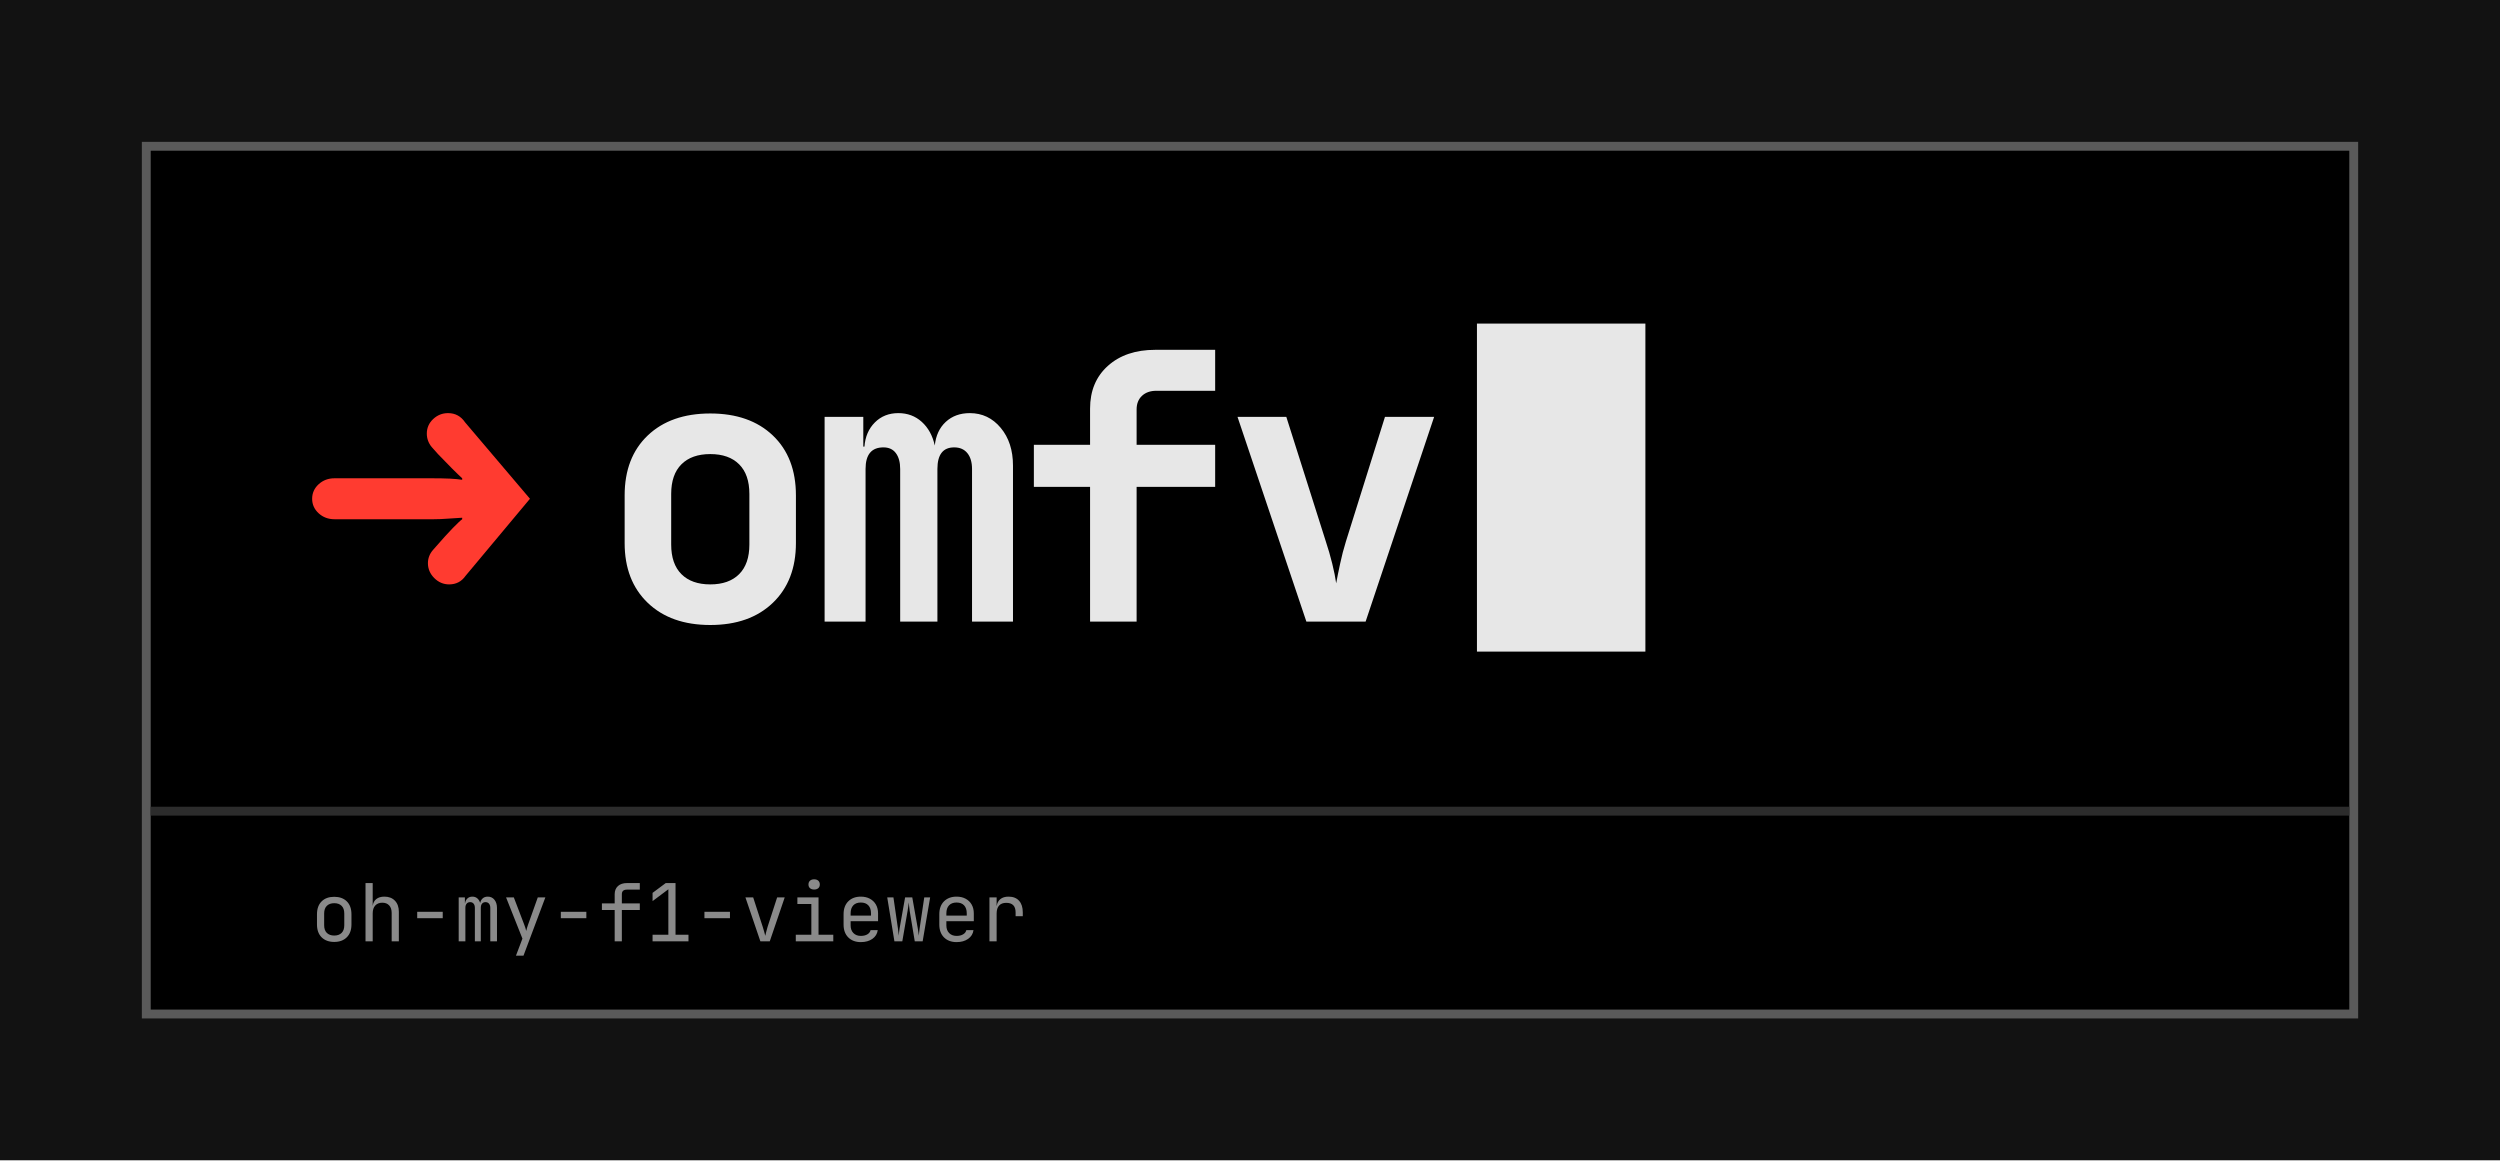
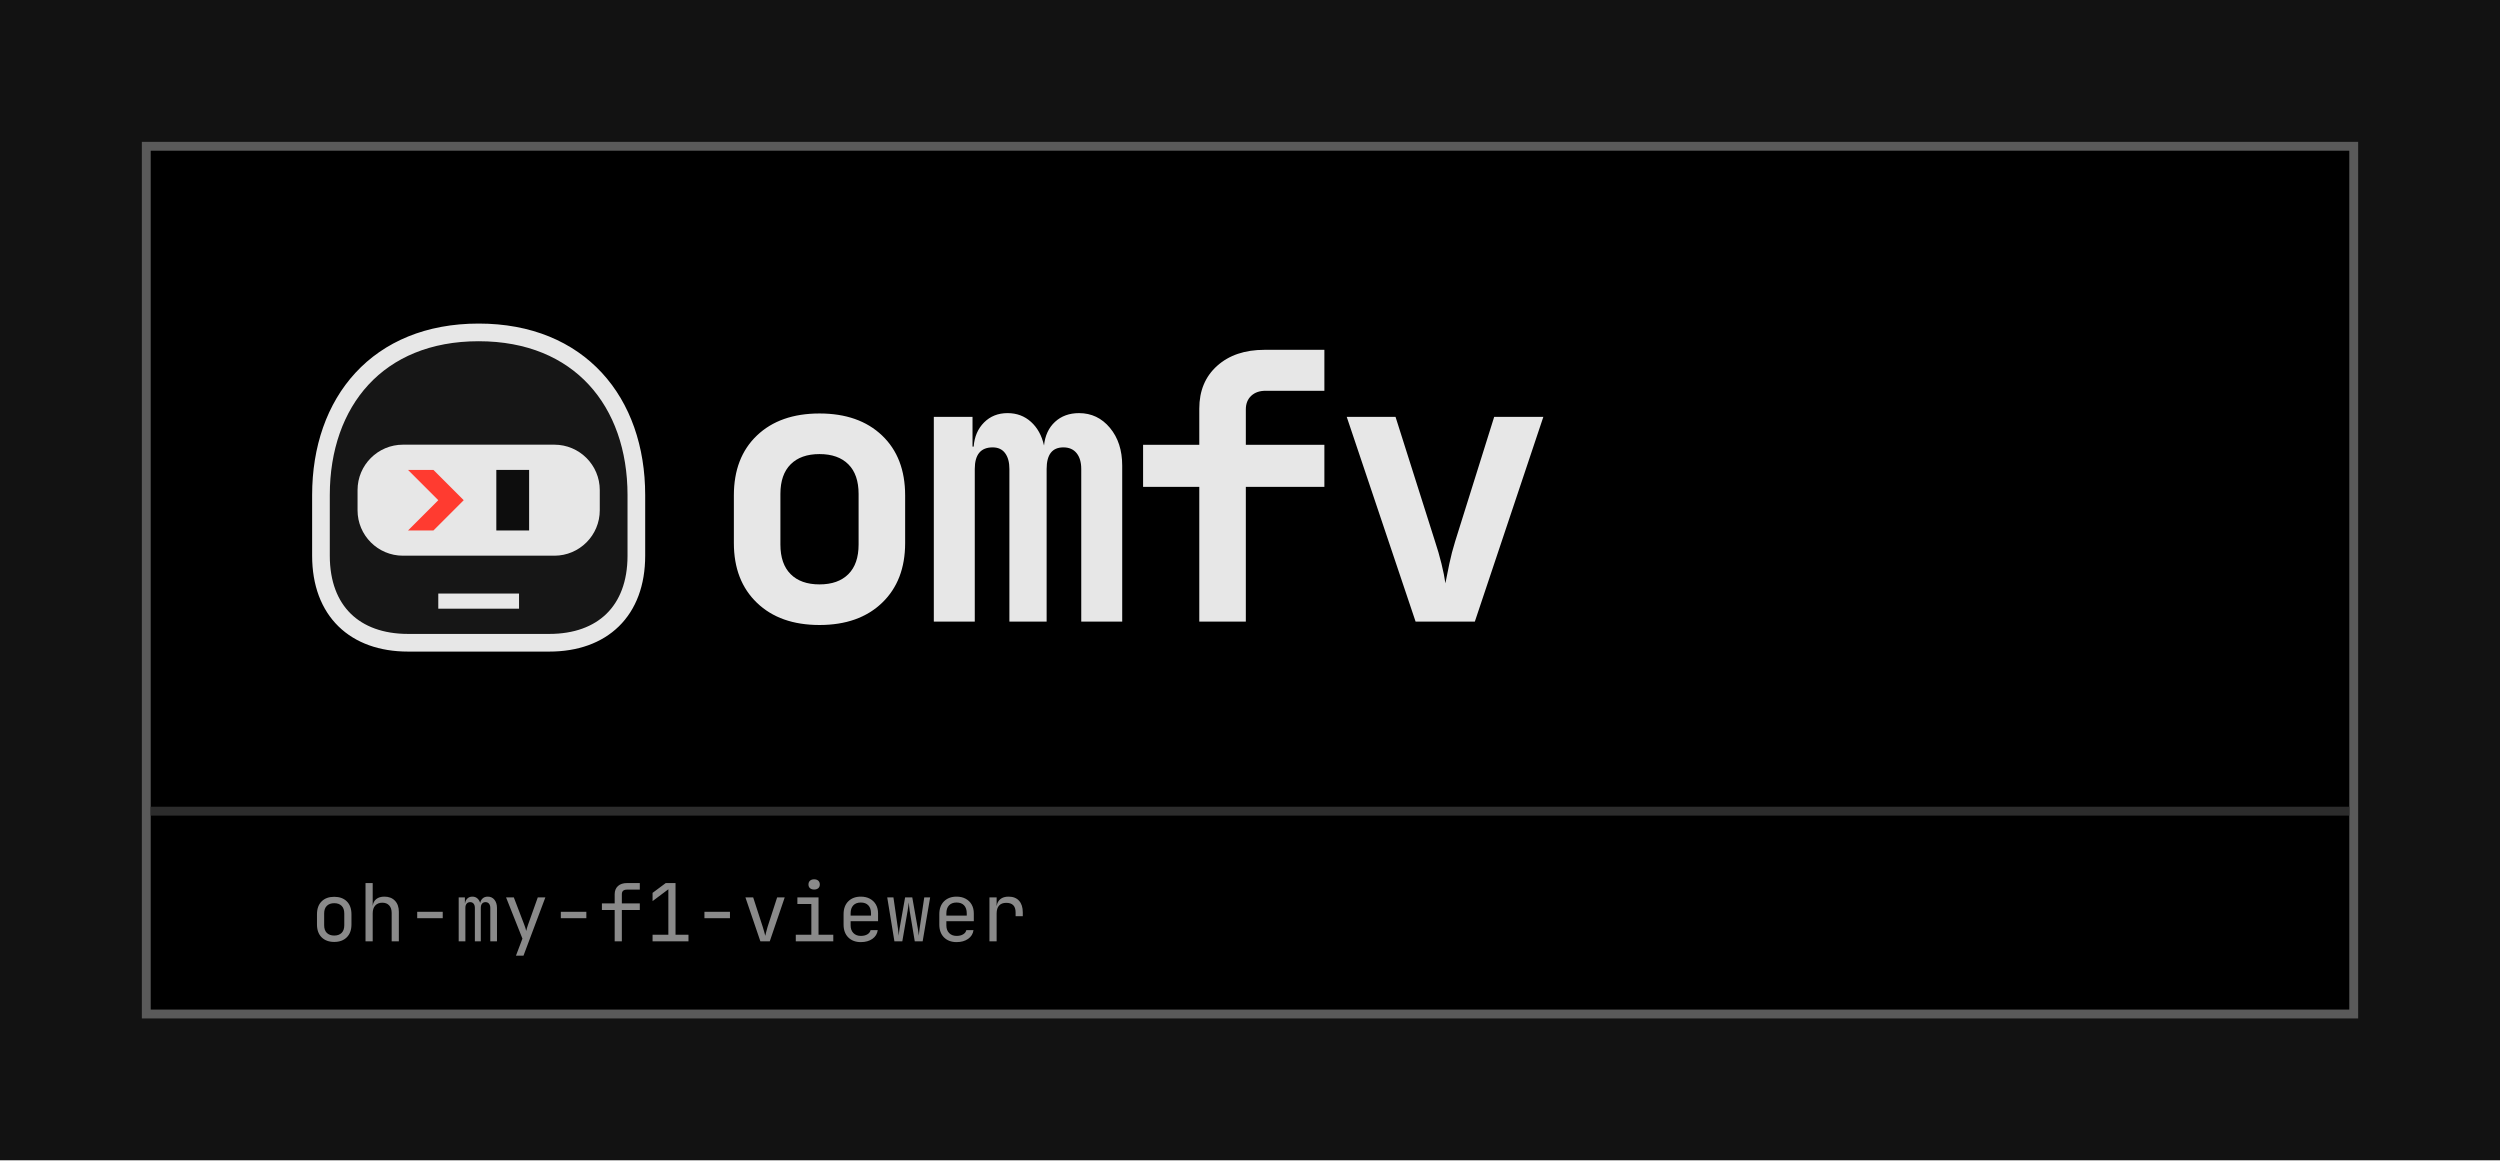
<svg xmlns="http://www.w3.org/2000/svg" width="564" height="261.76" viewBox="0 0 564 261.76" role="img" aria-label="OMFV, oh-my-f1-viewer">
  <rect width="564" height="261.76" fill="#121212" />
  <rect x="33" y="33" width="498" height="195.76" fill="#000000" stroke="#5a5a5a" stroke-width="2" />
-   <path fill="#ff3b30" d="M101.33 131.84Q99.40 131.84 97.97 130.41Q96.54 128.98 96.54 127.05Q96.54 125.37 97.72 124.03L98.39 123.27Q100.58 120.75 102.17 119.11Q103.77 117.48 104.27 117.14L104.27 116.80Q102.68 116.89 101.00 117.01Q99.32 117.14 97.89 117.14L75.46 117.14Q73.36 117.14 71.89 115.80Q70.42 114.45 70.42 112.52Q70.42 110.59 71.89 109.24Q73.36 107.90 75.46 107.90L97.55 107.90Q99.74 107.90 101.50 107.98Q103.26 108.07 104.27 108.24L104.27 107.90Q103.43 107.14 101.96 105.67Q100.49 104.20 98.81 102.44L97.38 100.84Q96.29 99.50 96.29 97.82Q96.29 95.89 97.72 94.54Q99.15 93.20 101.08 93.20Q103.52 93.20 104.94 95.30L119.56 112.52L105.03 129.91Q103.68 131.84 101.33 131.84Z" />
-   <path fill="#e7e7e7" d="M160.24 141.00Q151.34 141.00 146.13 136.00Q140.92 131.00 140.92 122.52L140.92 111.76Q140.92 103.20 146.13 98.24Q151.34 93.28 160.24 93.28Q169.14 93.28 174.35 98.24Q179.56 103.20 179.56 111.76L179.56 122.52Q179.56 131.00 174.35 136.00Q169.14 141.00 160.24 141.00ZM160.24 131.84Q164.44 131.84 166.75 129.53Q169.06 127.22 169.06 122.85L169.06 111.43Q169.06 107.06 166.75 104.75Q164.44 102.44 160.24 102.44Q156.04 102.44 153.73 104.75Q151.42 107.06 151.42 111.43L151.42 122.85Q151.42 127.22 153.73 129.53Q156.04 131.84 160.24 131.84ZM186.03 140.24L186.03 94.04L194.76 94.04L194.76 100.76L195.02 100.76Q195.27 97.40 197.37 95.30Q199.47 93.20 202.66 93.20Q205.77 93.20 207.95 95.17Q210.14 97.15 210.89 100.51Q211.23 97.15 213.37 95.17Q215.51 93.20 218.79 93.20Q222.99 93.20 225.76 96.52Q228.53 99.84 228.53 105.04L228.53 140.24L219.29 140.24L219.29 105.80Q219.29 103.53 218.24 102.23Q217.19 100.93 215.26 100.93Q211.48 100.93 211.48 105.80L211.48 140.24L203.08 140.24L203.08 105.80Q203.08 103.53 202.11 102.23Q201.15 100.93 199.30 100.93Q195.27 100.93 195.27 105.80L195.27 140.24L186.03 140.24ZM245.92 140.24L245.92 109.83L233.24 109.83L233.24 100.34L245.92 100.34L245.92 92.19Q245.92 86.14 249.95 82.53Q253.98 78.92 260.62 78.92L274.14 78.92L274.14 88.16L260.87 88.16Q258.86 88.16 257.64 89.29Q256.42 90.43 256.42 92.36L256.42 100.34L274.14 100.34L274.14 109.83L256.42 109.83L256.42 140.24L245.92 140.24ZM294.72 140.24L279.18 94.04L290.19 94.04L299.09 122.10Q299.93 124.62 300.56 127.18Q301.19 129.74 301.44 131.59Q301.78 129.74 302.33 127.18Q302.87 124.62 303.63 122.18L312.45 94.04L323.54 94.04L308.08 140.24L294.72 140.24Z" />
-   <rect fill="#e7e7e7" x="333.20" y="73.00" width="38" height="74" />
+   <g transform="translate(53.34 55.92) scale(0.56923)">
+     <path fill="#161616" stroke="#e7e7e7" stroke-width="7" stroke-linejoin="round" d="M96 33.5C136 33.5 158.5 61 158.5 98L158.5 122C158.5 144 145 156.5 124 156.5L68 156.5C47 156.5 33.5 144 33.5 122L33.5 98C33.5 61 56 33.5 96 33.5Z" />
+     <rect fill="#e7e7e7" x="48" y="78" width="96" height="44" rx="18" />
+     <path fill="#ff3b30" d="M68 88L78.08 88L90.08 100L78.08 112L68 112L80 100Z" />
+     <rect fill="#0d0d0d" x="103" y="88" width="13" height="24" />
+     <rect fill="#e7e7e7" x="80" y="137" width="32" height="6" />
+   </g>
+   <path fill="#e7e7e7" d="M184.88 141.00Q175.98 141.00 170.77 136.00Q165.56 131.00 165.56 122.52L165.56 111.76Q165.56 103.20 170.77 98.24Q175.98 93.28 184.88 93.28Q193.78 93.28 198.99 98.24Q204.20 103.20 204.20 111.76L204.20 122.52Q204.20 131.00 198.99 136.00Q193.78 141.00 184.88 141.00ZM184.88 131.84Q189.08 131.84 191.39 129.53Q193.70 127.22 193.70 122.85L193.70 111.43Q193.70 107.06 191.39 104.75Q189.08 102.44 184.88 102.44Q180.68 102.44 178.37 104.75Q176.06 107.06 176.06 111.43L176.06 122.85Q176.06 127.22 178.37 129.53Q180.68 131.84 184.88 131.84ZM210.67 140.24L210.67 94.04L219.40 94.04L219.40 100.76L219.66 100.76Q219.91 97.40 222.01 95.30Q224.11 93.20 227.30 93.20Q230.41 93.20 232.59 95.17Q234.78 97.15 235.53 100.51Q235.87 97.15 238.01 95.17Q240.15 93.20 243.43 93.20Q247.63 93.20 250.40 96.52Q253.17 99.84 253.17 105.04L253.17 140.24L243.93 140.24L243.93 105.80Q243.93 103.53 242.88 102.23Q241.83 100.93 239.90 100.93Q236.12 100.93 236.12 105.80L236.12 140.24L227.72 140.24L227.72 105.80Q227.72 103.53 226.75 102.23Q225.79 100.93 223.94 100.93Q219.91 100.93 219.91 105.80L219.91 140.24L210.67 140.24ZM270.56 140.24L270.56 109.83L257.88 109.83L257.88 100.34L270.56 100.34L270.56 92.19Q270.56 86.14 274.59 82.53Q278.62 78.92 285.26 78.92L298.78 78.92L298.78 88.16L285.51 88.16Q283.50 88.16 282.28 89.29Q281.06 90.43 281.06 92.36L281.06 100.34L298.78 100.34L298.78 109.83L281.06 109.83L281.06 140.24L270.56 140.24ZM319.36 140.24L303.82 94.04L314.83 94.04L323.73 122.10Q324.57 124.62 325.20 127.18Q325.83 129.74 326.08 131.59Q326.42 129.74 326.97 127.18Q327.51 124.62 328.27 122.18L337.09 94.04L348.18 94.04L332.72 140.24L319.36 140.24Z" />
  <rect x="34" y="182.00" width="496" height="2" fill="#2c2c2c" />
  <path fill="#8a8a8a" d="M75.40 212.50Q73.62 212.50 72.56 211.46Q71.51 210.42 71.51 208.54L71.51 206.28Q71.51 204.39 72.56 203.35Q73.60 202.32 75.40 202.32Q77.20 202.32 78.24 203.35Q79.29 204.39 79.29 206.28L79.29 208.54Q79.29 210.42 78.23 211.46Q77.18 212.50 75.40 212.50ZM75.40 211.06Q76.46 211.06 77.06 210.47Q77.67 209.88 77.67 208.72L77.67 206.10Q77.67 204.94 77.06 204.35Q76.46 203.76 75.40 203.76Q74.36 203.76 73.74 204.35Q73.13 204.94 73.13 206.10L73.13 208.72Q73.13 209.88 73.74 210.47Q74.36 211.06 75.40 211.06ZM82.46 212.36L82.46 199.22L84.08 199.22L84.08 204.35L84.09 204.35Q84.22 203.36 84.90 202.82Q85.59 202.28 86.72 202.28Q88.22 202.28 89.10 203.20Q89.98 204.12 89.98 205.70L89.98 212.36L88.36 212.36L88.36 205.97Q88.36 204.85 87.79 204.25Q87.23 203.65 86.25 203.65Q85.25 203.65 84.66 204.28Q84.08 204.91 84.08 206.06L84.08 212.36L82.46 212.36ZM94.12 207.14L94.12 205.70L99.88 205.70L99.88 207.14L94.12 207.14ZM103.48 212.36L103.48 202.46L104.88 202.46L104.88 203.77L104.92 203.77Q105.01 203.11 105.45 202.69Q105.89 202.28 106.58 202.28Q107.22 202.28 107.67 202.66Q108.12 203.04 108.32 203.68L108.34 203.68Q108.47 203.04 108.91 202.66Q109.35 202.28 110.03 202.28Q110.99 202.28 111.55 202.99Q112.12 203.70 112.12 204.84L112.12 212.36L110.61 212.36L110.61 204.82Q110.61 204.22 110.32 203.87Q110.03 203.52 109.53 203.52Q109.04 203.52 108.75 203.86Q108.47 204.21 108.47 204.80L108.47 212.36L107.13 212.36L107.13 204.82Q107.13 204.22 106.85 203.87Q106.56 203.52 106.07 203.52Q105.57 203.52 105.28 203.86Q104.99 204.21 104.99 204.80L104.99 212.36L103.48 212.36ZM116.40 215.60L117.86 211.75L114.17 202.46L115.92 202.46L118.26 208.58Q118.40 208.94 118.53 209.34Q118.65 209.73 118.71 210.02Q118.76 209.73 118.89 209.34Q119.01 208.94 119.14 208.58L121.32 202.46L123.03 202.46L118.10 215.60L116.40 215.60ZM126.52 207.14L126.52 205.70L132.28 205.70L132.28 207.14L126.52 207.14ZM138.67 212.36L138.67 205.29L135.79 205.29L135.79 203.81L138.67 203.81L138.67 201.74Q138.67 200.57 139.41 199.89Q140.15 199.22 141.44 199.22L144.34 199.22L144.34 200.70L141.44 200.70Q140.29 200.70 140.29 201.74L140.29 203.81L144.34 203.81L144.34 205.29L140.29 205.29L140.29 212.36L138.67 212.36ZM147.22 212.36L147.22 210.88L150.78 210.88L150.78 200.62L147.22 203.29L147.22 201.43L150.19 199.22L152.40 199.22L152.40 210.88L155.32 210.88L155.32 212.36L147.22 212.36ZM158.92 207.14L158.92 205.70L164.68 205.70L164.68 207.14L158.92 207.14ZM171.54 212.36L168.17 202.46L169.92 202.46L172.08 209.12Q172.28 209.71 172.42 210.26Q172.56 210.81 172.64 211.12Q172.73 210.81 172.85 210.26Q172.98 209.71 173.16 209.12L175.32 202.46L177.03 202.46L173.66 212.36L171.54 212.36ZM179.53 212.36L179.53 210.88L183.04 210.88L183.04 203.94L179.89 203.94L179.89 202.46L184.66 202.46L184.66 210.88L187.99 210.88L187.99 212.36L179.53 212.36ZM183.67 200.68Q183.08 200.68 182.73 200.37Q182.39 200.07 182.39 199.54Q182.39 199.00 182.73 198.69Q183.08 198.37 183.67 198.37Q184.26 198.37 184.61 198.69Q184.95 199.00 184.95 199.54Q184.95 200.07 184.61 200.37Q184.26 200.68 183.67 200.68ZM194.20 212.54Q192.45 212.54 191.38 211.49Q190.31 210.43 190.31 208.58L190.31 206.24Q190.31 204.39 191.38 203.33Q192.45 202.28 194.20 202.28Q195.37 202.28 196.24 202.75Q197.12 203.22 197.60 204.06Q198.09 204.91 198.09 206.06L198.09 207.82L191.90 207.82L191.90 208.76Q191.90 209.86 192.53 210.50Q193.16 211.14 194.20 211.14Q195.10 211.14 195.69 210.78Q196.27 210.43 196.40 209.84L198.02 209.84Q197.85 211.08 196.81 211.81Q195.77 212.54 194.20 212.54ZM191.90 206.56L196.50 206.56L196.50 206.06Q196.50 204.89 195.90 204.25Q195.30 203.61 194.20 203.61Q193.10 203.61 192.50 204.25Q191.90 204.89 191.90 206.06L191.90 206.56ZM201.78 212.36L200.16 202.46L201.56 202.46L202.57 209.44Q202.62 209.84 202.68 210.32Q202.73 210.79 202.75 211.10Q202.79 210.79 202.83 210.32Q202.88 209.84 202.95 209.44L204.19 202.46L205.81 202.46L207.05 209.44Q207.12 209.84 207.19 210.32Q207.25 210.79 207.27 211.10Q207.30 210.79 207.36 210.32Q207.41 209.84 207.47 209.44L208.51 202.46L209.84 202.46L208.15 212.36L206.37 212.36L205.23 205.52Q205.16 205.02 205.10 204.45Q205.04 203.88 205.00 203.58Q204.98 203.88 204.91 204.45Q204.84 205.02 204.75 205.52L203.56 212.36L201.78 212.36ZM215.80 212.54Q214.05 212.54 212.98 211.49Q211.91 210.43 211.91 208.58L211.91 206.24Q211.91 204.39 212.98 203.33Q214.05 202.28 215.80 202.28Q216.97 202.28 217.84 202.75Q218.72 203.22 219.20 204.06Q219.69 204.91 219.69 206.06L219.69 207.82L213.50 207.82L213.50 208.76Q213.50 209.86 214.13 210.50Q214.76 211.14 215.80 211.14Q216.70 211.14 217.29 210.78Q217.87 210.43 218.00 209.84L219.62 209.84Q219.45 211.08 218.41 211.81Q217.37 212.54 215.80 212.54ZM213.50 206.56L218.10 206.56L218.10 206.06Q218.10 204.89 217.50 204.25Q216.90 203.61 215.80 203.61Q214.70 203.61 214.10 204.25Q213.50 204.89 213.50 206.06L213.50 206.56ZM223.22 212.36L223.22 202.46L224.84 202.46L224.84 204.35L224.87 204.35Q225.00 203.40 225.68 202.84Q226.37 202.28 227.52 202.28Q229.07 202.28 229.90 203.21Q230.74 204.13 230.74 205.84L230.74 206.69L229.12 206.69L229.12 205.84Q229.12 203.68 227.01 203.68Q225.95 203.68 225.39 204.30Q224.84 204.91 224.84 206.06L224.84 212.36L223.22 212.36Z" />
</svg>
